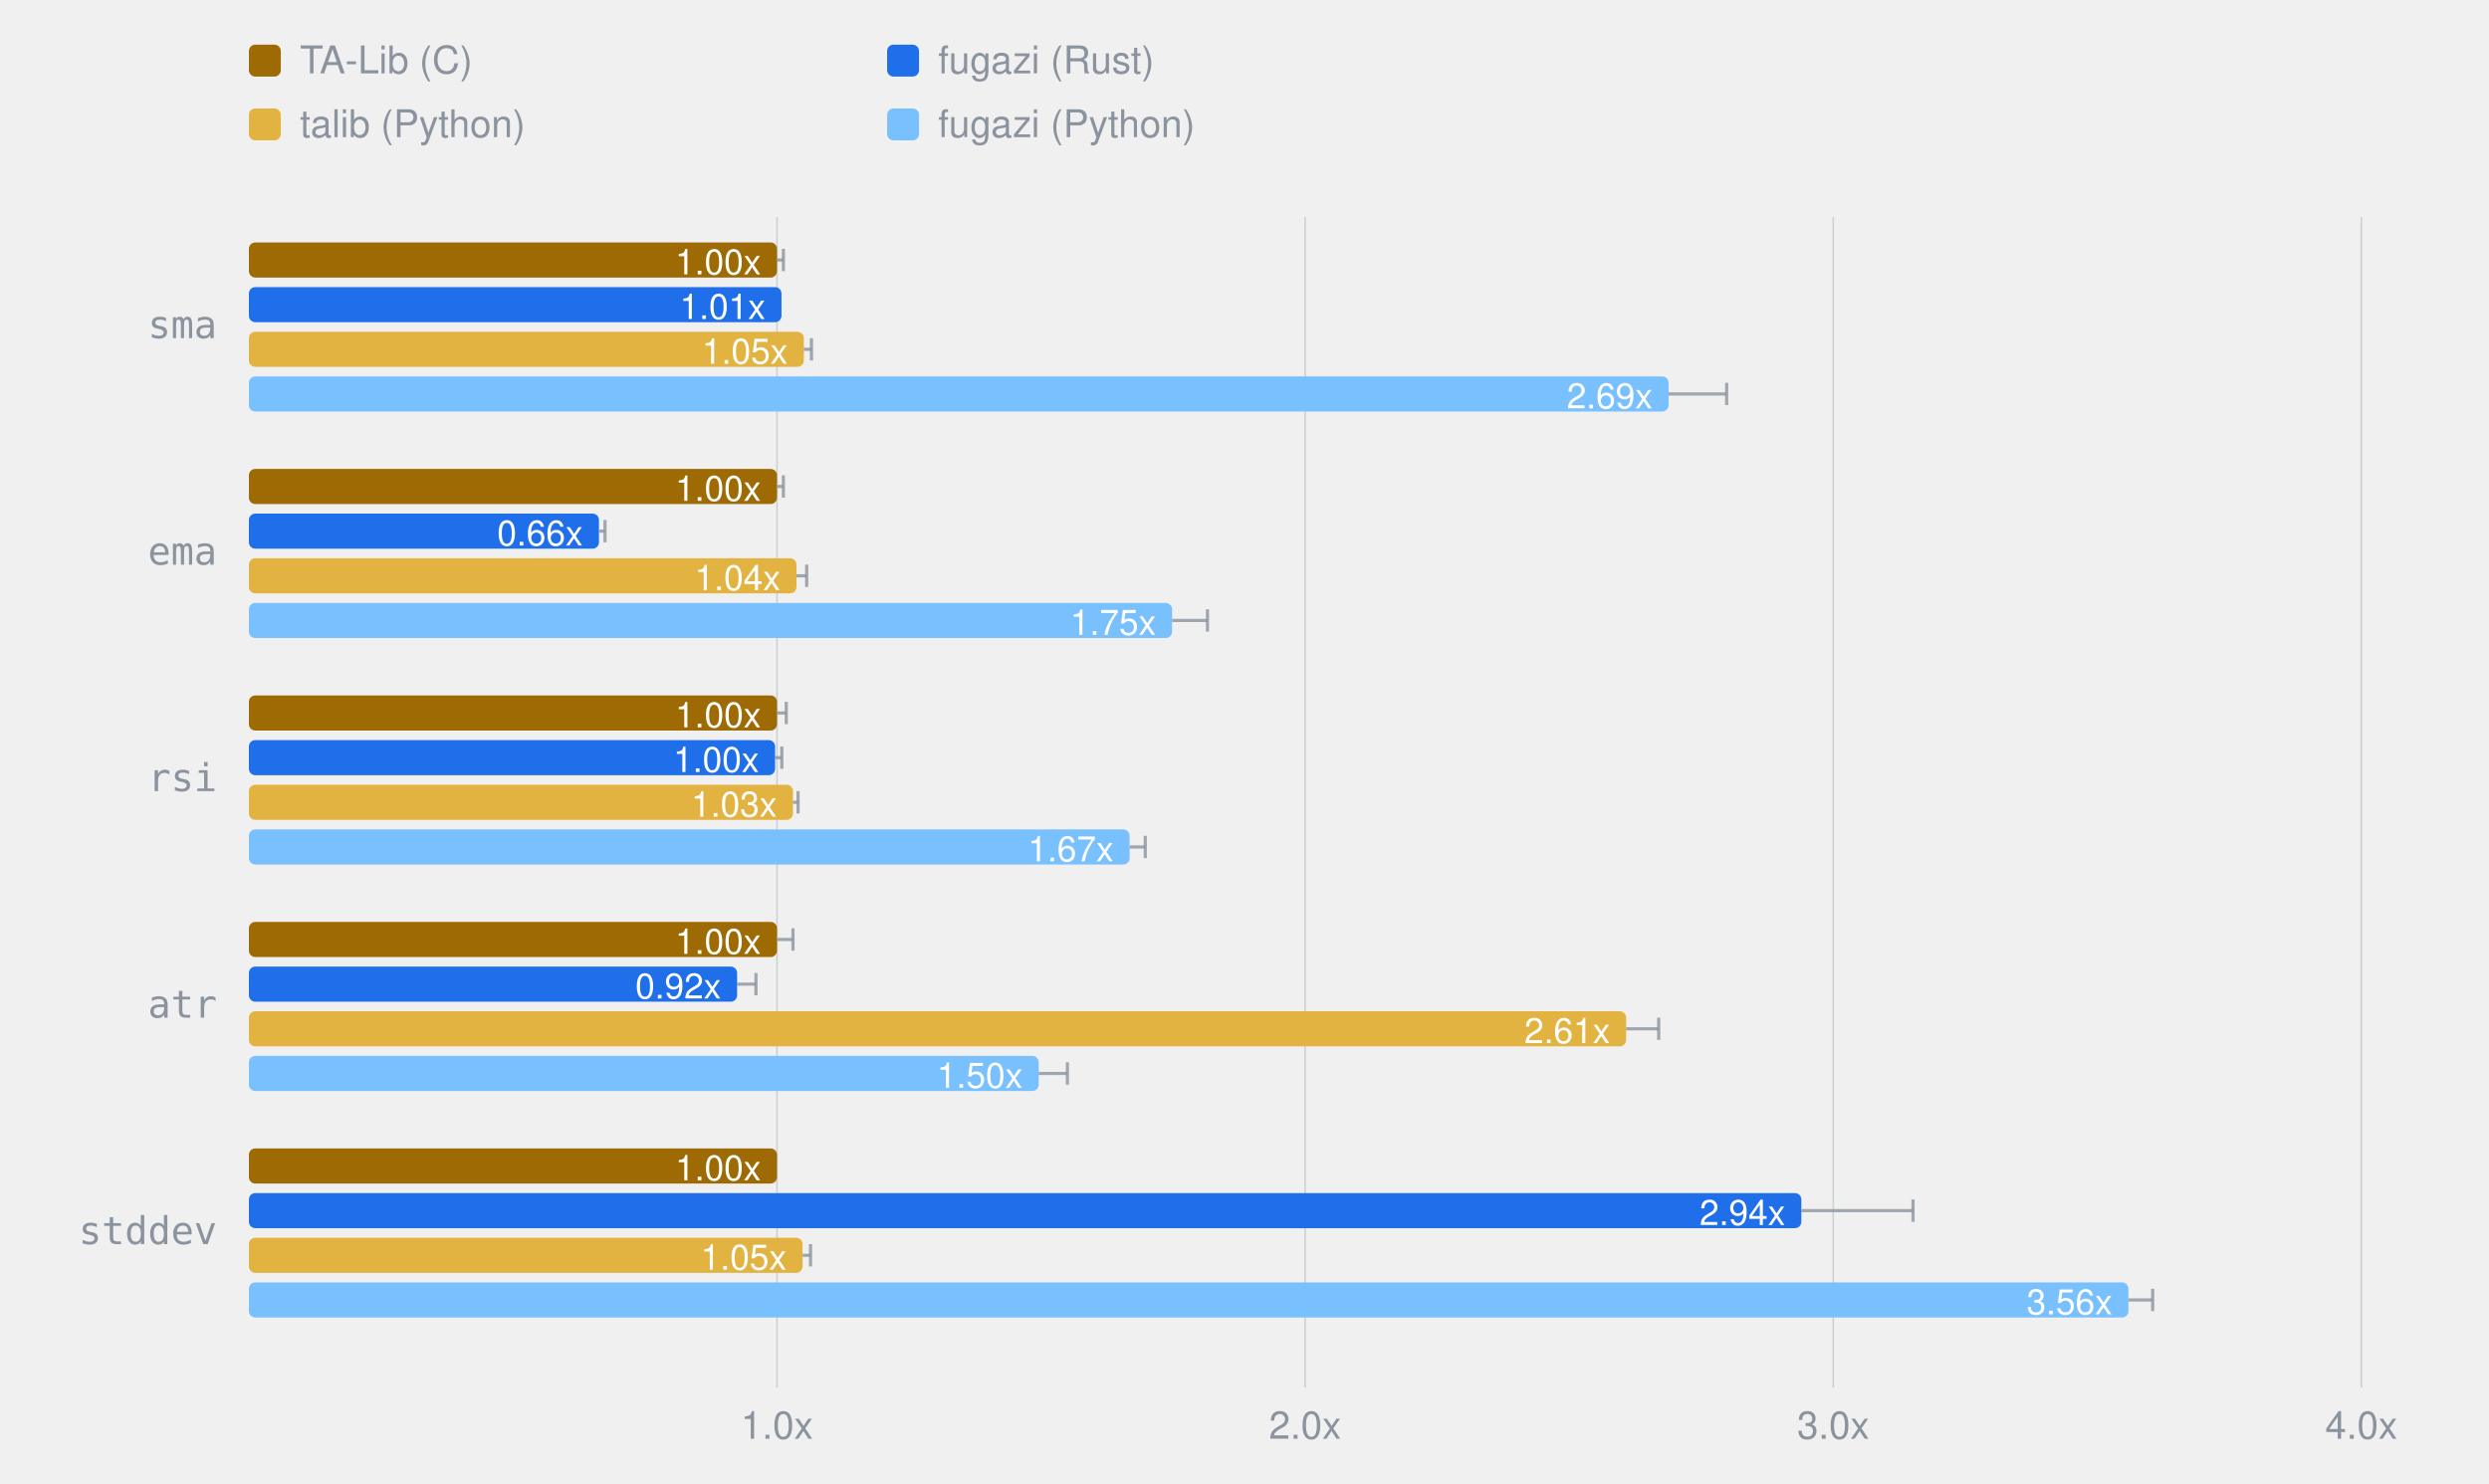
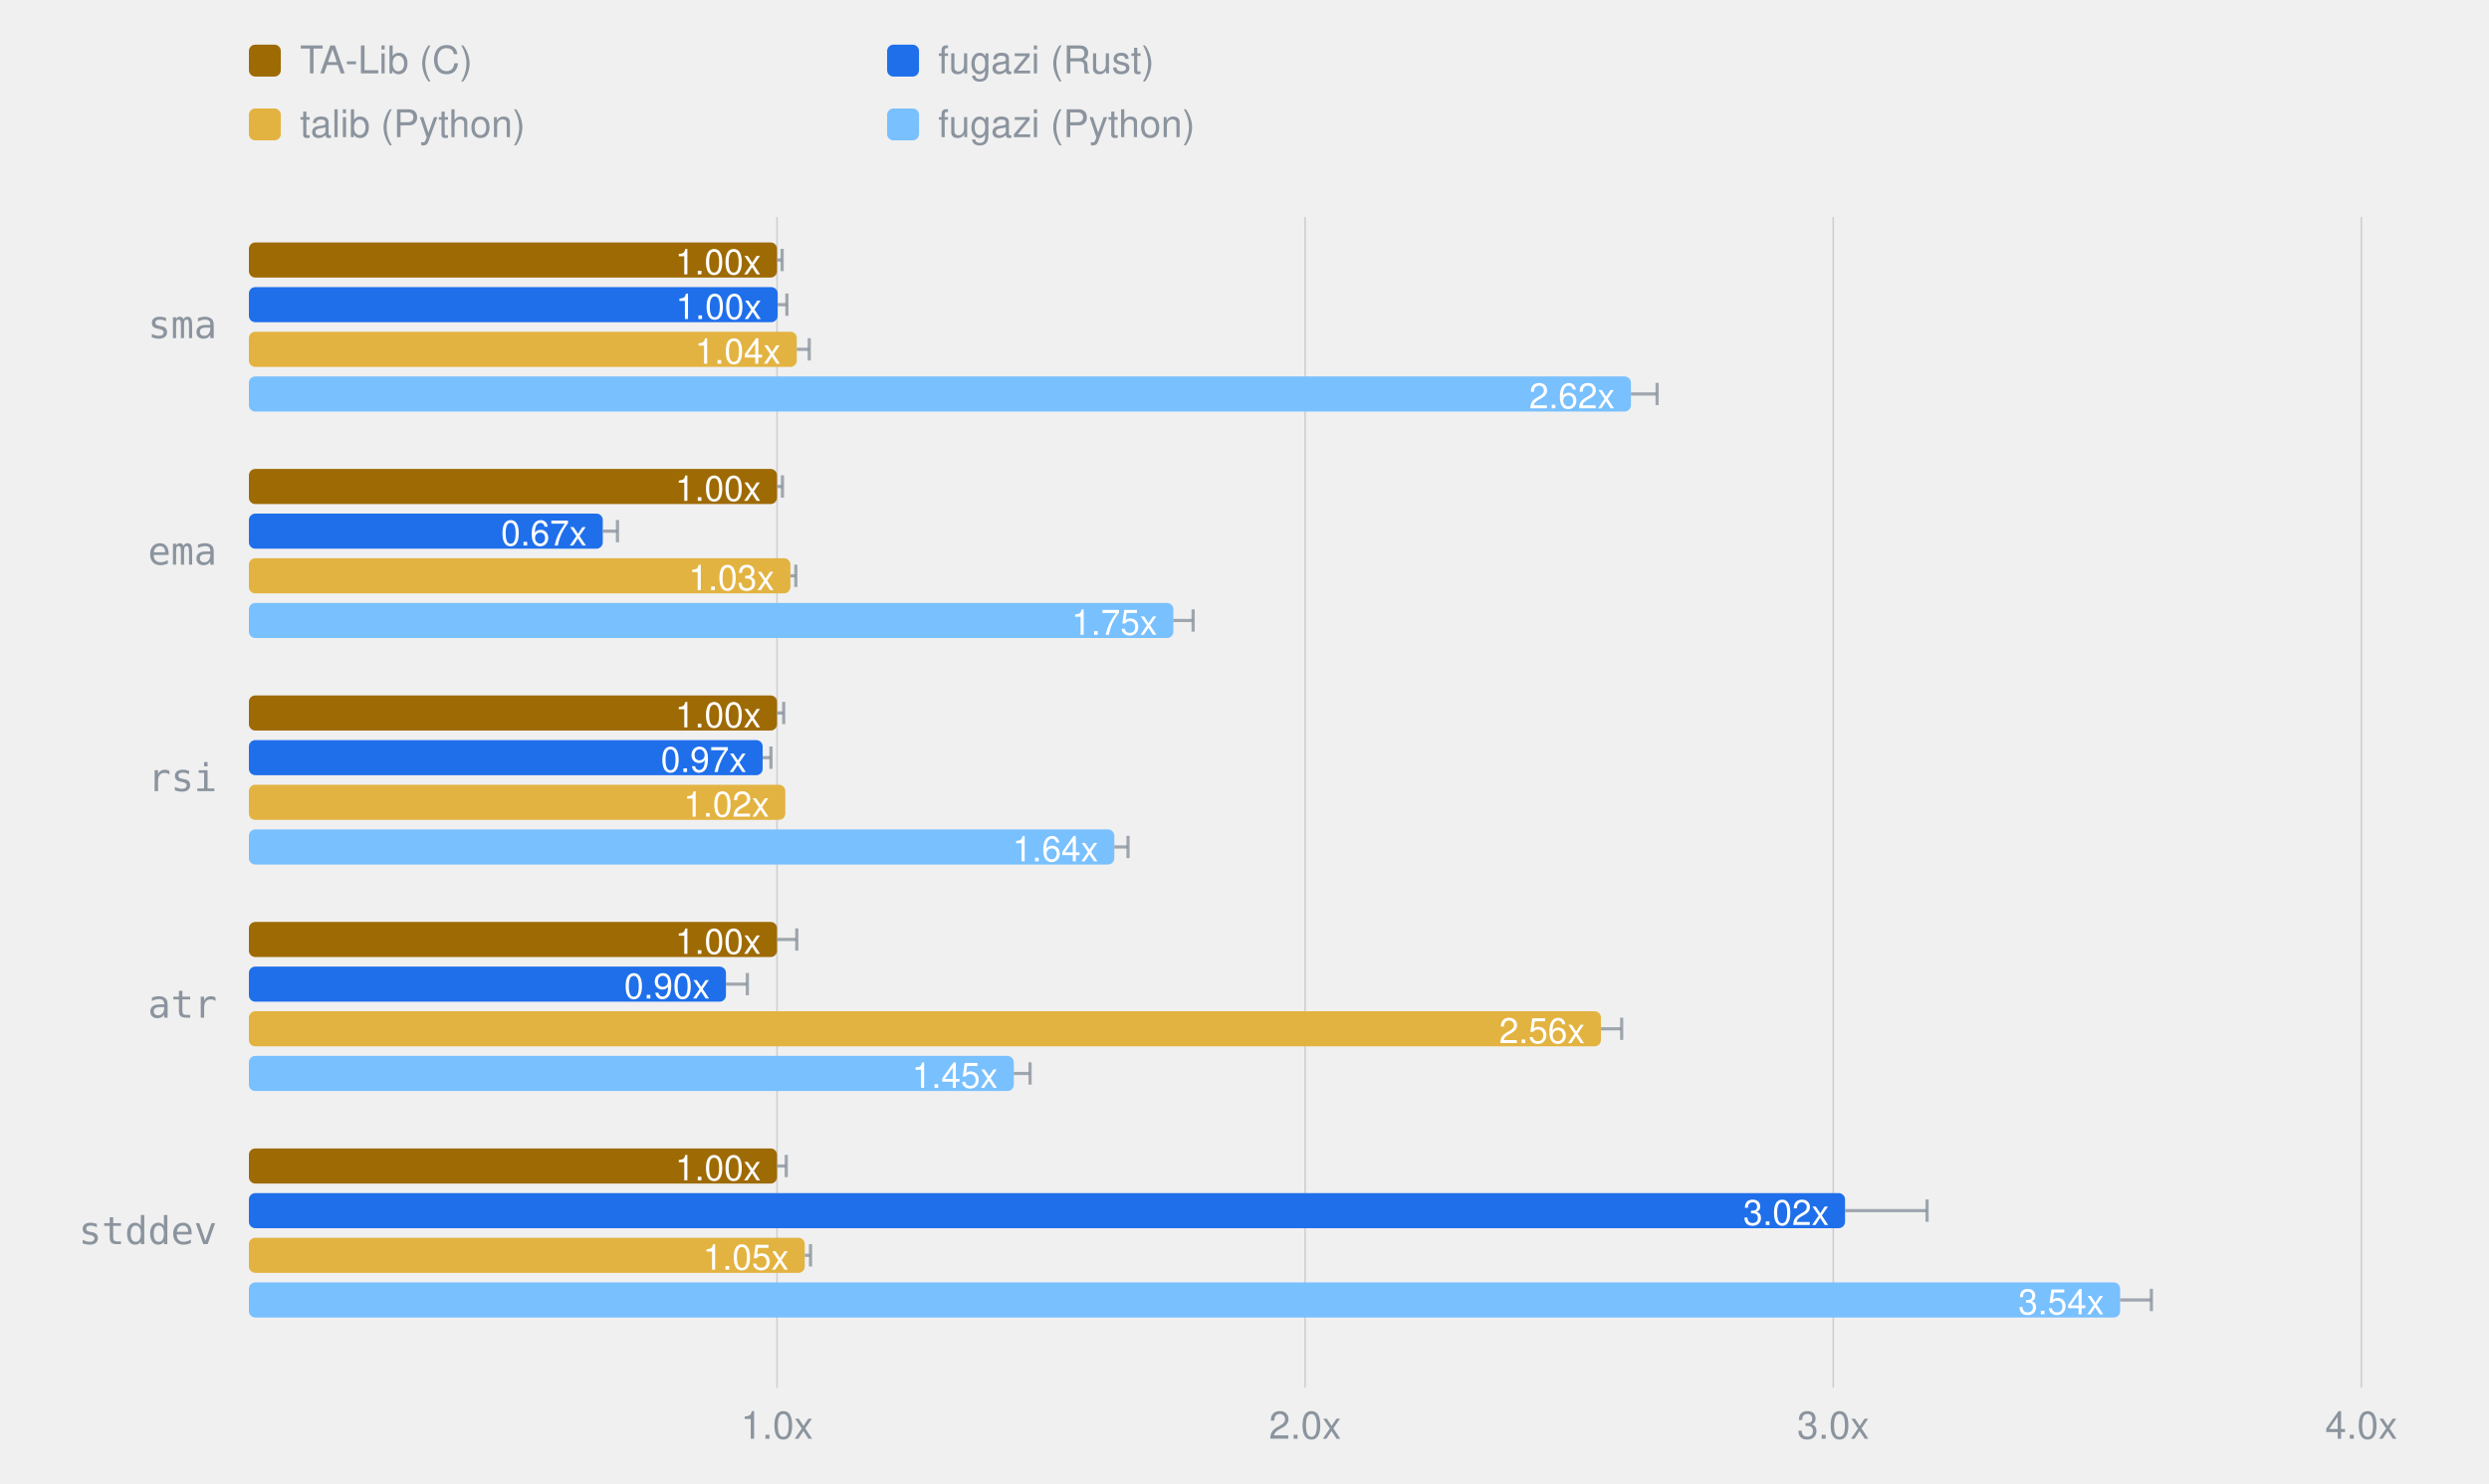
<svg xmlns="http://www.w3.org/2000/svg" width="780" height="465" viewBox="0 0 780 465" font-family="-apple-system,BlinkMacSystemFont,Segoe UI,Helvetica,Arial,sans-serif" font-size="12">
  <rect x="78" y="14" width="10" height="10" rx="2" fill="#9e6a03" />
  <text x="94" y="23" fill="#8b949e">TA-Lib (C)</text>
  <rect x="278" y="14" width="10" height="10" rx="2" fill="#1f6feb" />
  <text x="294" y="23" fill="#8b949e">fugazi (Rust)</text>
  <rect x="78" y="34" width="10" height="10" rx="2" fill="#e3b341" />
  <text x="94" y="43" fill="#8b949e">talib (Python)</text>
  <rect x="278" y="34" width="10" height="10" rx="2" fill="#79c0ff" />
  <text x="294" y="43" fill="#8b949e">fugazi (Python)</text>
  <line x1="243.5" y1="68" x2="243.5" y2="435" stroke="#8b949e" stroke-width="0.5" opacity="0.35" />
  <text x="243.5" y="451" fill="#8b949e" text-anchor="middle">1.0x</text>
  <line x1="409.0" y1="68" x2="409.0" y2="435" stroke="#8b949e" stroke-width="0.5" opacity="0.35" />
  <text x="409.0" y="451" fill="#8b949e" text-anchor="middle">2.0x</text>
  <line x1="574.5" y1="68" x2="574.5" y2="435" stroke="#8b949e" stroke-width="0.5" opacity="0.35" />
  <text x="574.5" y="451" fill="#8b949e" text-anchor="middle">3.0x</text>
  <line x1="740.0" y1="68" x2="740.0" y2="435" stroke="#8b949e" stroke-width="0.5" opacity="0.35" />
  <text x="740.0" y="451" fill="#8b949e" text-anchor="middle">4.0x</text>
  <text x="68" y="106" fill="#8b949e" text-anchor="end" font-family="ui-monospace,SFMono-Regular,Consolas,monospace">sma</text>
  <rect x="78" y="76" width="165.5" height="11" rx="2" fill="#9e6a03" />
-   <line x1="243.5" y1="81.5" x2="245.5" y2="81.5" stroke="#8b949e" stroke-width="1" opacity="0.8" />
-   <line x1="245.5" y1="78.0" x2="245.5" y2="85.0" stroke="#8b949e" stroke-width="1" opacity="0.8" />
+   <line x1="243.5" y1="81.5" x2="245.1" y2="81.5" stroke="#8b949e" stroke-width="1" opacity="0.8" />
+   <line x1="245.1" y1="78.0" x2="245.1" y2="85.0" stroke="#8b949e" stroke-width="1" opacity="0.8" />
  <text x="238.5" y="86" fill="#ffffff" text-anchor="end" font-size="11">1.00x</text>
-   <rect x="78" y="90" width="166.9" height="11" rx="2" fill="#1f6feb" />
-   <text x="239.9" y="100" fill="#ffffff" text-anchor="end" font-size="11">1.01x</text>
-   <rect x="78" y="104" width="173.9" height="11" rx="2" fill="#e3b341" />
-   <line x1="251.9" y1="109.5" x2="254.3" y2="109.5" stroke="#8b949e" stroke-width="1" opacity="0.8" />
-   <line x1="254.3" y1="106.0" x2="254.3" y2="113.0" stroke="#8b949e" stroke-width="1" opacity="0.8" />
-   <text x="246.9" y="114" fill="#ffffff" text-anchor="end" font-size="11">1.05x</text>
-   <rect x="78" y="118" width="444.9" height="11" rx="2" fill="#79c0ff" />
-   <line x1="522.9" y1="123.5" x2="541.1" y2="123.5" stroke="#8b949e" stroke-width="1" opacity="0.8" />
-   <line x1="541.1" y1="120.0" x2="541.1" y2="127.0" stroke="#8b949e" stroke-width="1" opacity="0.8" />
-   <text x="517.9" y="128" fill="#ffffff" text-anchor="end" font-size="11">2.69x</text>
+   <rect x="78" y="90" width="165.7" height="11" rx="2" fill="#1f6feb" />
+   <line x1="243.7" y1="95.5" x2="246.6" y2="95.5" stroke="#8b949e" stroke-width="1" opacity="0.8" />
+   <line x1="246.6" y1="92.0" x2="246.6" y2="99.0" stroke="#8b949e" stroke-width="1" opacity="0.8" />
+   <text x="238.7" y="100" fill="#ffffff" text-anchor="end" font-size="11">1.00x</text>
+   <rect x="78" y="104" width="171.7" height="11" rx="2" fill="#e3b341" />
+   <line x1="249.7" y1="109.5" x2="253.6" y2="109.5" stroke="#8b949e" stroke-width="1" opacity="0.8" />
+   <line x1="253.6" y1="106.0" x2="253.6" y2="113.0" stroke="#8b949e" stroke-width="1" opacity="0.8" />
+   <text x="244.7" y="114" fill="#ffffff" text-anchor="end" font-size="11">1.04x</text>
+   <rect x="78" y="118" width="433.1" height="11" rx="2" fill="#79c0ff" />
+   <line x1="511.1" y1="123.5" x2="519.3" y2="123.5" stroke="#8b949e" stroke-width="1" opacity="0.8" />
+   <line x1="519.3" y1="120.0" x2="519.3" y2="127.0" stroke="#8b949e" stroke-width="1" opacity="0.8" />
+   <text x="506.1" y="128" fill="#ffffff" text-anchor="end" font-size="11">2.62x</text>
  <text x="68" y="177" fill="#8b949e" text-anchor="end" font-family="ui-monospace,SFMono-Regular,Consolas,monospace">ema</text>
  <rect x="78" y="147" width="165.5" height="11" rx="2" fill="#9e6a03" />
-   <line x1="243.5" y1="152.5" x2="245.5" y2="152.5" stroke="#8b949e" stroke-width="1" opacity="0.8" />
-   <line x1="245.5" y1="149.0" x2="245.5" y2="156.0" stroke="#8b949e" stroke-width="1" opacity="0.8" />
+   <line x1="243.5" y1="152.5" x2="245.2" y2="152.5" stroke="#8b949e" stroke-width="1" opacity="0.8" />
+   <line x1="245.2" y1="149.0" x2="245.2" y2="156.0" stroke="#8b949e" stroke-width="1" opacity="0.8" />
  <text x="238.5" y="157" fill="#ffffff" text-anchor="end" font-size="11">1.00x</text>
-   <rect x="78" y="161" width="109.7" height="11" rx="2" fill="#1f6feb" />
-   <line x1="187.7" y1="166.5" x2="189.6" y2="166.5" stroke="#8b949e" stroke-width="1" opacity="0.8" />
-   <line x1="189.6" y1="163.0" x2="189.6" y2="170.0" stroke="#8b949e" stroke-width="1" opacity="0.8" />
-   <text x="182.7" y="171" fill="#ffffff" text-anchor="end" font-size="11">0.66x</text>
-   <rect x="78" y="175" width="171.6" height="11" rx="2" fill="#e3b341" />
-   <line x1="249.6" y1="180.5" x2="252.8" y2="180.5" stroke="#8b949e" stroke-width="1" opacity="0.8" />
-   <line x1="252.8" y1="177.0" x2="252.8" y2="184.0" stroke="#8b949e" stroke-width="1" opacity="0.8" />
-   <text x="244.6" y="185" fill="#ffffff" text-anchor="end" font-size="11">1.04x</text>
-   <rect x="78" y="189" width="289.3" height="11" rx="2" fill="#79c0ff" />
-   <line x1="367.3" y1="194.5" x2="378.4" y2="194.5" stroke="#8b949e" stroke-width="1" opacity="0.8" />
-   <line x1="378.4" y1="191.0" x2="378.4" y2="198.0" stroke="#8b949e" stroke-width="1" opacity="0.8" />
-   <text x="362.3" y="199" fill="#ffffff" text-anchor="end" font-size="11">1.75x</text>
+   <rect x="78" y="161" width="110.9" height="11" rx="2" fill="#1f6feb" />
+   <line x1="188.9" y1="166.5" x2="193.5" y2="166.5" stroke="#8b949e" stroke-width="1" opacity="0.8" />
+   <line x1="193.5" y1="163.0" x2="193.5" y2="170.0" stroke="#8b949e" stroke-width="1" opacity="0.8" />
+   <text x="183.9" y="171" fill="#ffffff" text-anchor="end" font-size="11">0.67x</text>
+   <rect x="78" y="175" width="169.7" height="11" rx="2" fill="#e3b341" />
+   <line x1="247.7" y1="180.5" x2="249.4" y2="180.5" stroke="#8b949e" stroke-width="1" opacity="0.8" />
+   <line x1="249.4" y1="177.0" x2="249.4" y2="184.0" stroke="#8b949e" stroke-width="1" opacity="0.8" />
+   <text x="242.7" y="185" fill="#ffffff" text-anchor="end" font-size="11">1.03x</text>
+   <rect x="78" y="189" width="289.7" height="11" rx="2" fill="#79c0ff" />
+   <line x1="367.7" y1="194.5" x2="373.9" y2="194.5" stroke="#8b949e" stroke-width="1" opacity="0.8" />
+   <line x1="373.9" y1="191.0" x2="373.9" y2="198.0" stroke="#8b949e" stroke-width="1" opacity="0.8" />
+   <text x="362.7" y="199" fill="#ffffff" text-anchor="end" font-size="11">1.75x</text>
  <text x="68" y="248" fill="#8b949e" text-anchor="end" font-family="ui-monospace,SFMono-Regular,Consolas,monospace">rsi</text>
  <rect x="78" y="218" width="165.5" height="11" rx="2" fill="#9e6a03" />
-   <line x1="243.5" y1="223.5" x2="246.4" y2="223.5" stroke="#8b949e" stroke-width="1" opacity="0.8" />
-   <line x1="246.4" y1="220.0" x2="246.4" y2="227.0" stroke="#8b949e" stroke-width="1" opacity="0.8" />
+   <line x1="243.5" y1="223.5" x2="245.6" y2="223.5" stroke="#8b949e" stroke-width="1" opacity="0.8" />
+   <line x1="245.6" y1="220.0" x2="245.6" y2="227.0" stroke="#8b949e" stroke-width="1" opacity="0.8" />
  <text x="238.5" y="228" fill="#ffffff" text-anchor="end" font-size="11">1.00x</text>
-   <rect x="78" y="232" width="164.9" height="11" rx="2" fill="#1f6feb" />
-   <line x1="242.9" y1="237.5" x2="245.0" y2="237.5" stroke="#8b949e" stroke-width="1" opacity="0.8" />
-   <line x1="245.0" y1="234.0" x2="245.0" y2="241.0" stroke="#8b949e" stroke-width="1" opacity="0.8" />
-   <text x="237.9" y="242" fill="#ffffff" text-anchor="end" font-size="11">1.00x</text>
-   <rect x="78" y="246" width="170.5" height="11" rx="2" fill="#e3b341" />
-   <line x1="248.5" y1="251.5" x2="250.1" y2="251.5" stroke="#8b949e" stroke-width="1" opacity="0.8" />
-   <line x1="250.1" y1="248.0" x2="250.1" y2="255.0" stroke="#8b949e" stroke-width="1" opacity="0.8" />
-   <text x="243.5" y="256" fill="#ffffff" text-anchor="end" font-size="11">1.03x</text>
-   <rect x="78" y="260" width="276.0" height="11" rx="2" fill="#79c0ff" />
-   <line x1="354.0" y1="265.5" x2="358.9" y2="265.5" stroke="#8b949e" stroke-width="1" opacity="0.8" />
-   <line x1="358.9" y1="262.0" x2="358.9" y2="269.0" stroke="#8b949e" stroke-width="1" opacity="0.8" />
-   <text x="349.0" y="270" fill="#ffffff" text-anchor="end" font-size="11">1.67x</text>
+   <rect x="78" y="232" width="161.0" height="11" rx="2" fill="#1f6feb" />
+   <line x1="239.0" y1="237.5" x2="241.6" y2="237.5" stroke="#8b949e" stroke-width="1" opacity="0.8" />
+   <line x1="241.6" y1="234.0" x2="241.6" y2="241.0" stroke="#8b949e" stroke-width="1" opacity="0.8" />
+   <text x="234.0" y="242" fill="#ffffff" text-anchor="end" font-size="11">0.97x</text>
+   <rect x="78" y="246" width="168.1" height="11" rx="2" fill="#e3b341" />
+   <text x="241.1" y="256" fill="#ffffff" text-anchor="end" font-size="11">1.02x</text>
+   <rect x="78" y="260" width="271.2" height="11" rx="2" fill="#79c0ff" />
+   <line x1="349.2" y1="265.5" x2="353.5" y2="265.5" stroke="#8b949e" stroke-width="1" opacity="0.8" />
+   <line x1="353.5" y1="262.0" x2="353.5" y2="269.0" stroke="#8b949e" stroke-width="1" opacity="0.8" />
+   <text x="344.2" y="270" fill="#ffffff" text-anchor="end" font-size="11">1.64x</text>
  <text x="68" y="319" fill="#8b949e" text-anchor="end" font-family="ui-monospace,SFMono-Regular,Consolas,monospace">atr</text>
  <rect x="78" y="289" width="165.5" height="11" rx="2" fill="#9e6a03" />
-   <line x1="243.5" y1="294.5" x2="248.5" y2="294.5" stroke="#8b949e" stroke-width="1" opacity="0.8" />
-   <line x1="248.5" y1="291.0" x2="248.5" y2="298.0" stroke="#8b949e" stroke-width="1" opacity="0.8" />
+   <line x1="243.5" y1="294.5" x2="249.7" y2="294.5" stroke="#8b949e" stroke-width="1" opacity="0.8" />
+   <line x1="249.7" y1="291.0" x2="249.7" y2="298.0" stroke="#8b949e" stroke-width="1" opacity="0.8" />
  <text x="238.5" y="299" fill="#ffffff" text-anchor="end" font-size="11">1.00x</text>
-   <rect x="78" y="303" width="153.0" height="11" rx="2" fill="#1f6feb" />
-   <line x1="231.0" y1="308.5" x2="236.9" y2="308.5" stroke="#8b949e" stroke-width="1" opacity="0.8" />
-   <line x1="236.9" y1="305.0" x2="236.9" y2="312.0" stroke="#8b949e" stroke-width="1" opacity="0.8" />
-   <text x="226.0" y="313" fill="#ffffff" text-anchor="end" font-size="11">0.92x</text>
-   <rect x="78" y="317" width="431.6" height="11" rx="2" fill="#e3b341" />
-   <line x1="509.6" y1="322.5" x2="519.8" y2="322.5" stroke="#8b949e" stroke-width="1" opacity="0.8" />
-   <line x1="519.8" y1="319.0" x2="519.8" y2="326.0" stroke="#8b949e" stroke-width="1" opacity="0.8" />
-   <text x="504.6" y="327" fill="#ffffff" text-anchor="end" font-size="11">2.61x</text>
-   <rect x="78" y="331" width="247.5" height="11" rx="2" fill="#79c0ff" />
-   <line x1="325.5" y1="336.5" x2="334.5" y2="336.5" stroke="#8b949e" stroke-width="1" opacity="0.8" />
-   <line x1="334.5" y1="333.0" x2="334.5" y2="340.0" stroke="#8b949e" stroke-width="1" opacity="0.8" />
-   <text x="320.5" y="341" fill="#ffffff" text-anchor="end" font-size="11">1.50x</text>
+   <rect x="78" y="303" width="149.5" height="11" rx="2" fill="#1f6feb" />
+   <line x1="227.5" y1="308.5" x2="234.2" y2="308.5" stroke="#8b949e" stroke-width="1" opacity="0.8" />
+   <line x1="234.2" y1="305.0" x2="234.2" y2="312.0" stroke="#8b949e" stroke-width="1" opacity="0.8" />
+   <text x="222.5" y="313" fill="#ffffff" text-anchor="end" font-size="11">0.90x</text>
+   <rect x="78" y="317" width="423.7" height="11" rx="2" fill="#e3b341" />
+   <line x1="501.7" y1="322.5" x2="508.2" y2="322.5" stroke="#8b949e" stroke-width="1" opacity="0.8" />
+   <line x1="508.2" y1="319.0" x2="508.2" y2="326.0" stroke="#8b949e" stroke-width="1" opacity="0.8" />
+   <text x="496.7" y="327" fill="#ffffff" text-anchor="end" font-size="11">2.56x</text>
+   <rect x="78" y="331" width="239.7" height="11" rx="2" fill="#79c0ff" />
+   <line x1="317.7" y1="336.5" x2="322.8" y2="336.5" stroke="#8b949e" stroke-width="1" opacity="0.8" />
+   <line x1="322.8" y1="333.0" x2="322.8" y2="340.0" stroke="#8b949e" stroke-width="1" opacity="0.8" />
+   <text x="312.7" y="341" fill="#ffffff" text-anchor="end" font-size="11">1.45x</text>
  <text x="68" y="390" fill="#8b949e" text-anchor="end" font-family="ui-monospace,SFMono-Regular,Consolas,monospace">stddev</text>
  <rect x="78" y="360" width="165.5" height="11" rx="2" fill="#9e6a03" />
+   <line x1="243.5" y1="365.5" x2="246.4" y2="365.5" stroke="#8b949e" stroke-width="1" opacity="0.8" />
+   <line x1="246.4" y1="362.0" x2="246.4" y2="369.0" stroke="#8b949e" stroke-width="1" opacity="0.8" />
  <text x="238.5" y="370" fill="#ffffff" text-anchor="end" font-size="11">1.00x</text>
-   <rect x="78" y="374" width="486.5" height="11" rx="2" fill="#1f6feb" />
-   <line x1="564.5" y1="379.5" x2="599.5" y2="379.5" stroke="#8b949e" stroke-width="1" opacity="0.8" />
-   <line x1="599.5" y1="376.0" x2="599.5" y2="383.0" stroke="#8b949e" stroke-width="1" opacity="0.8" />
-   <text x="559.5" y="384" fill="#ffffff" text-anchor="end" font-size="11">2.94x</text>
-   <rect x="78" y="388" width="173.5" height="11" rx="2" fill="#e3b341" />
-   <line x1="251.5" y1="393.5" x2="254.0" y2="393.5" stroke="#8b949e" stroke-width="1" opacity="0.8" />
+   <rect x="78" y="374" width="500.2" height="11" rx="2" fill="#1f6feb" />
+   <line x1="578.2" y1="379.5" x2="603.9" y2="379.5" stroke="#8b949e" stroke-width="1" opacity="0.8" />
+   <line x1="603.9" y1="376.0" x2="603.9" y2="383.0" stroke="#8b949e" stroke-width="1" opacity="0.8" />
+   <text x="573.2" y="384" fill="#ffffff" text-anchor="end" font-size="11">3.02x</text>
+   <rect x="78" y="388" width="174.2" height="11" rx="2" fill="#e3b341" />
+   <line x1="252.2" y1="393.5" x2="254.0" y2="393.5" stroke="#8b949e" stroke-width="1" opacity="0.8" />
  <line x1="254.0" y1="390.0" x2="254.0" y2="397.0" stroke="#8b949e" stroke-width="1" opacity="0.8" />
-   <text x="246.5" y="398" fill="#ffffff" text-anchor="end" font-size="11">1.05x</text>
-   <rect x="78" y="402" width="589.0" height="11" rx="2" fill="#79c0ff" />
-   <line x1="667.0" y1="407.5" x2="674.6" y2="407.5" stroke="#8b949e" stroke-width="1" opacity="0.8" />
-   <line x1="674.6" y1="404.0" x2="674.6" y2="411.0" stroke="#8b949e" stroke-width="1" opacity="0.8" />
-   <text x="662.0" y="412" fill="#ffffff" text-anchor="end" font-size="11">3.56x</text>
+   <text x="247.2" y="398" fill="#ffffff" text-anchor="end" font-size="11">1.05x</text>
+   <rect x="78" y="402" width="586.4" height="11" rx="2" fill="#79c0ff" />
+   <line x1="664.4" y1="407.5" x2="674.2" y2="407.5" stroke="#8b949e" stroke-width="1" opacity="0.8" />
+   <line x1="674.2" y1="404.0" x2="674.2" y2="411.0" stroke="#8b949e" stroke-width="1" opacity="0.8" />
+   <text x="659.4" y="412" fill="#ffffff" text-anchor="end" font-size="11">3.54x</text>
</svg>
